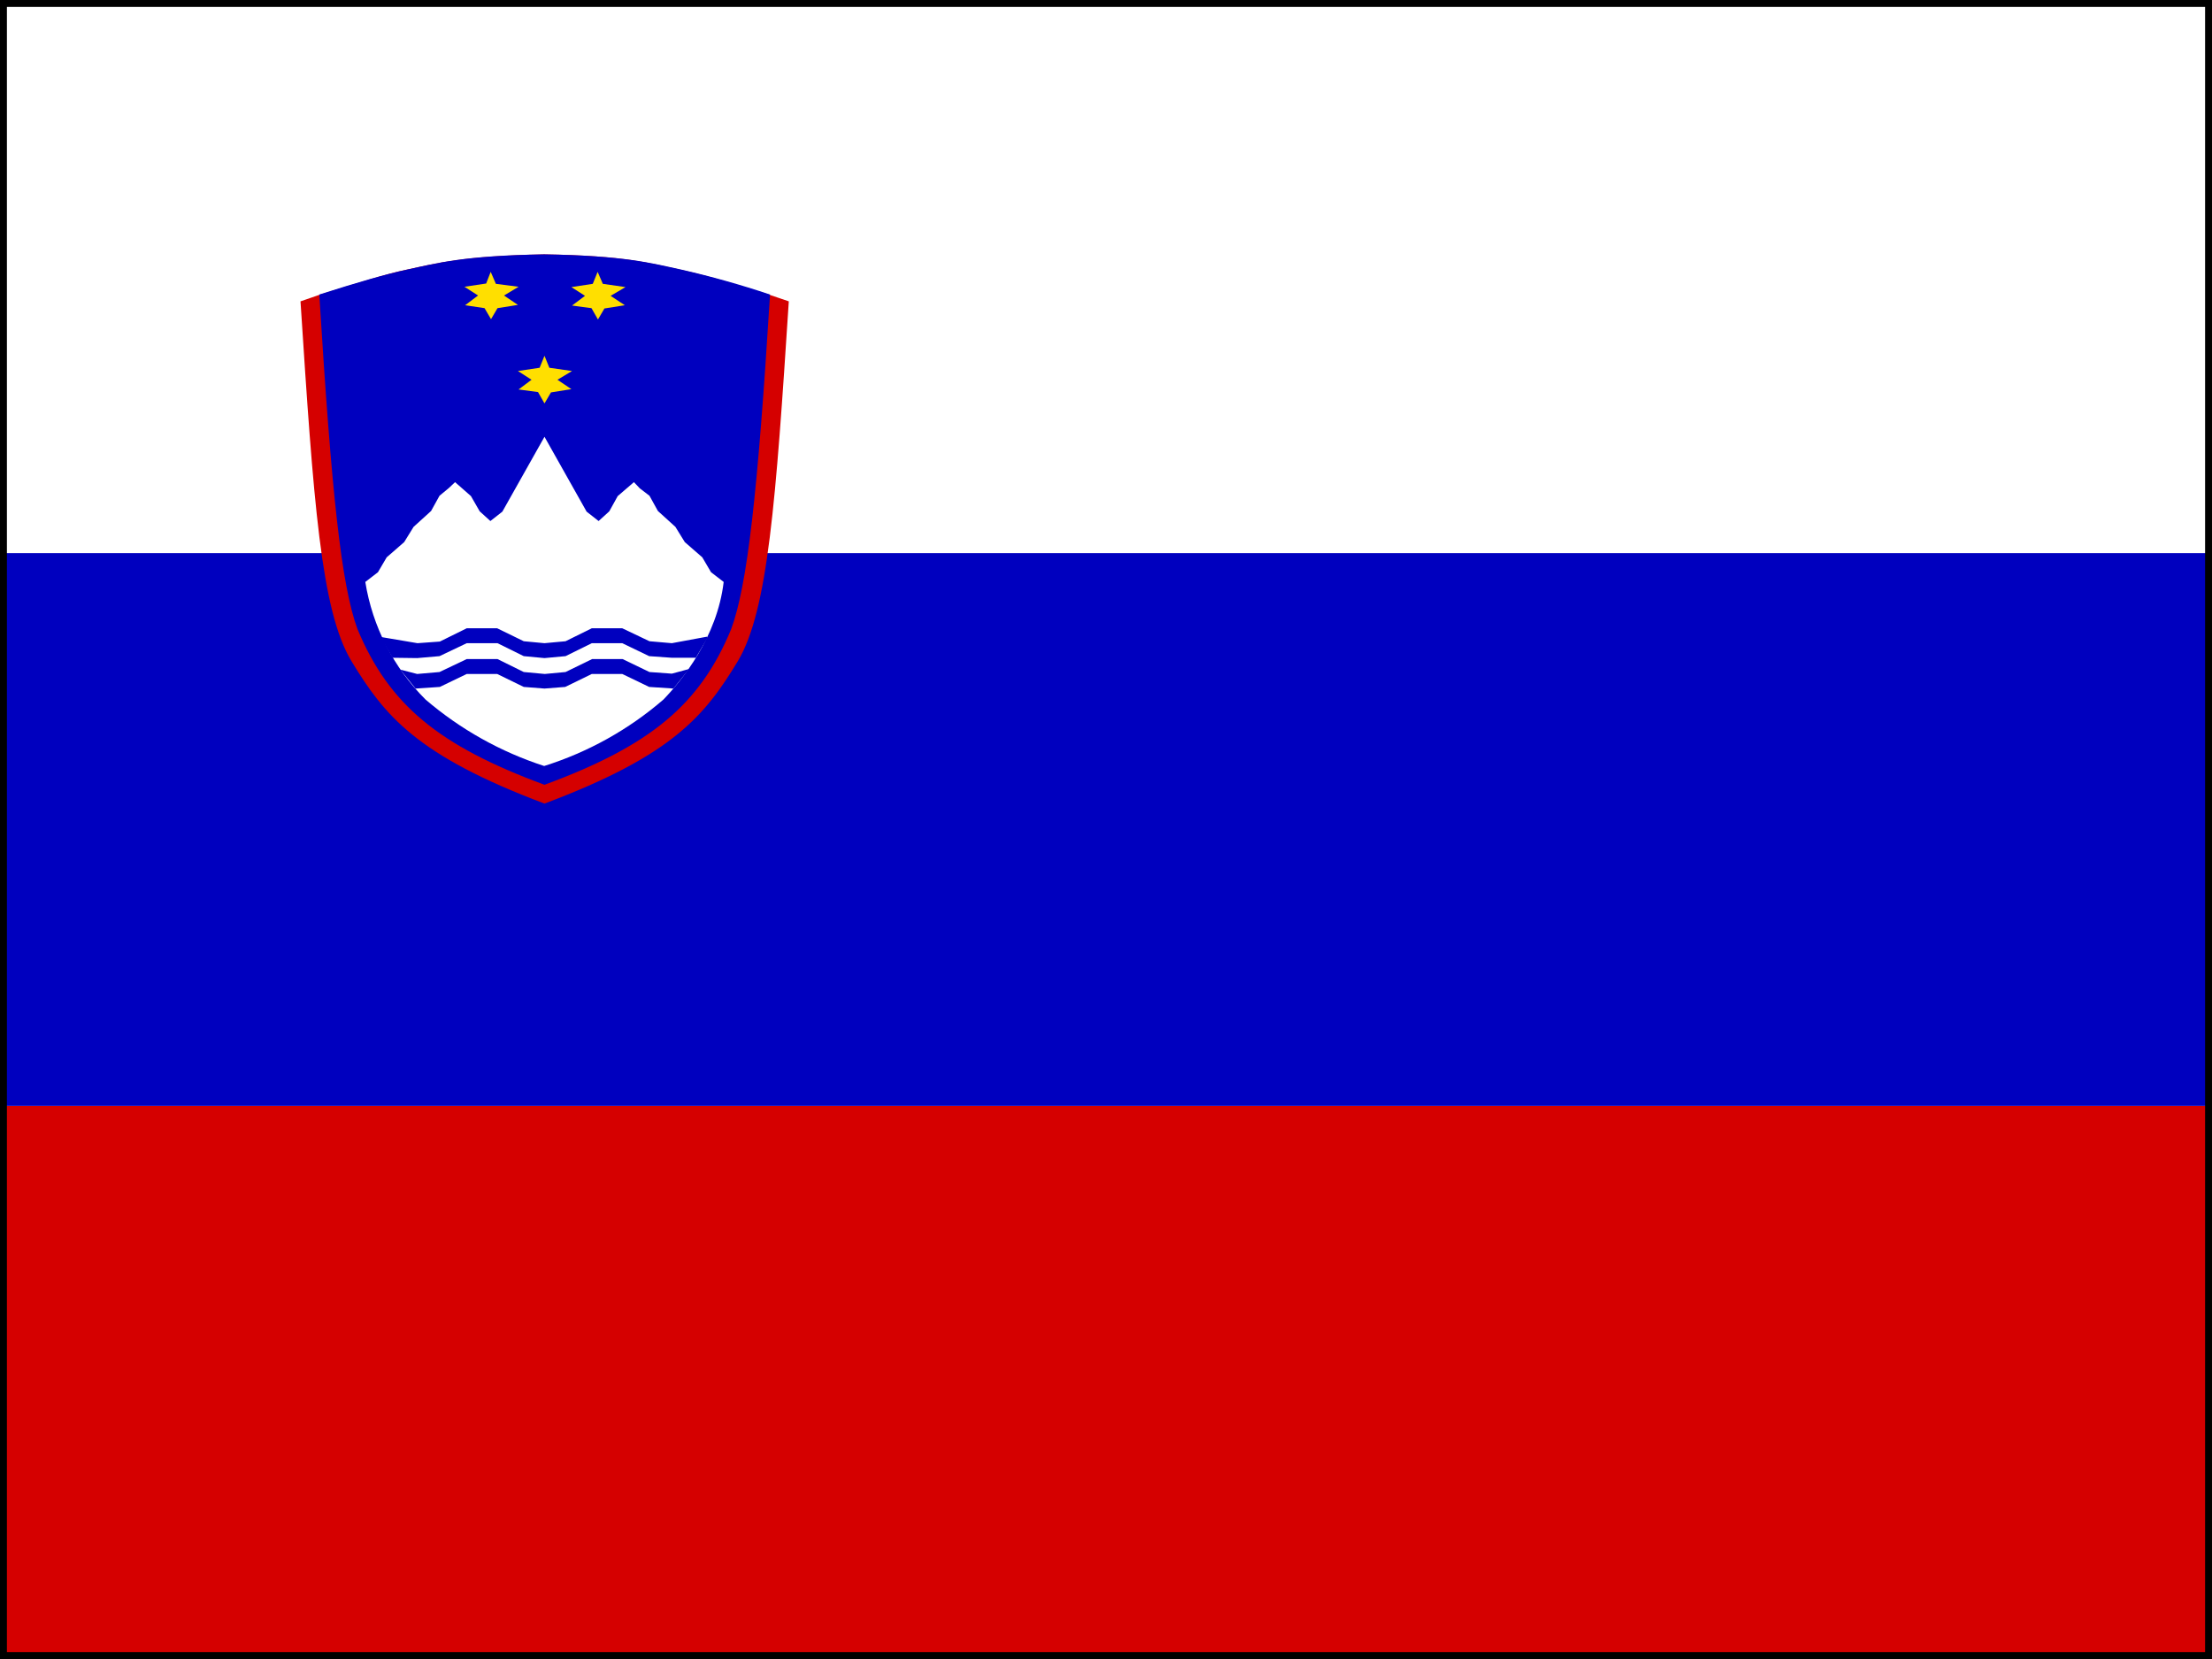
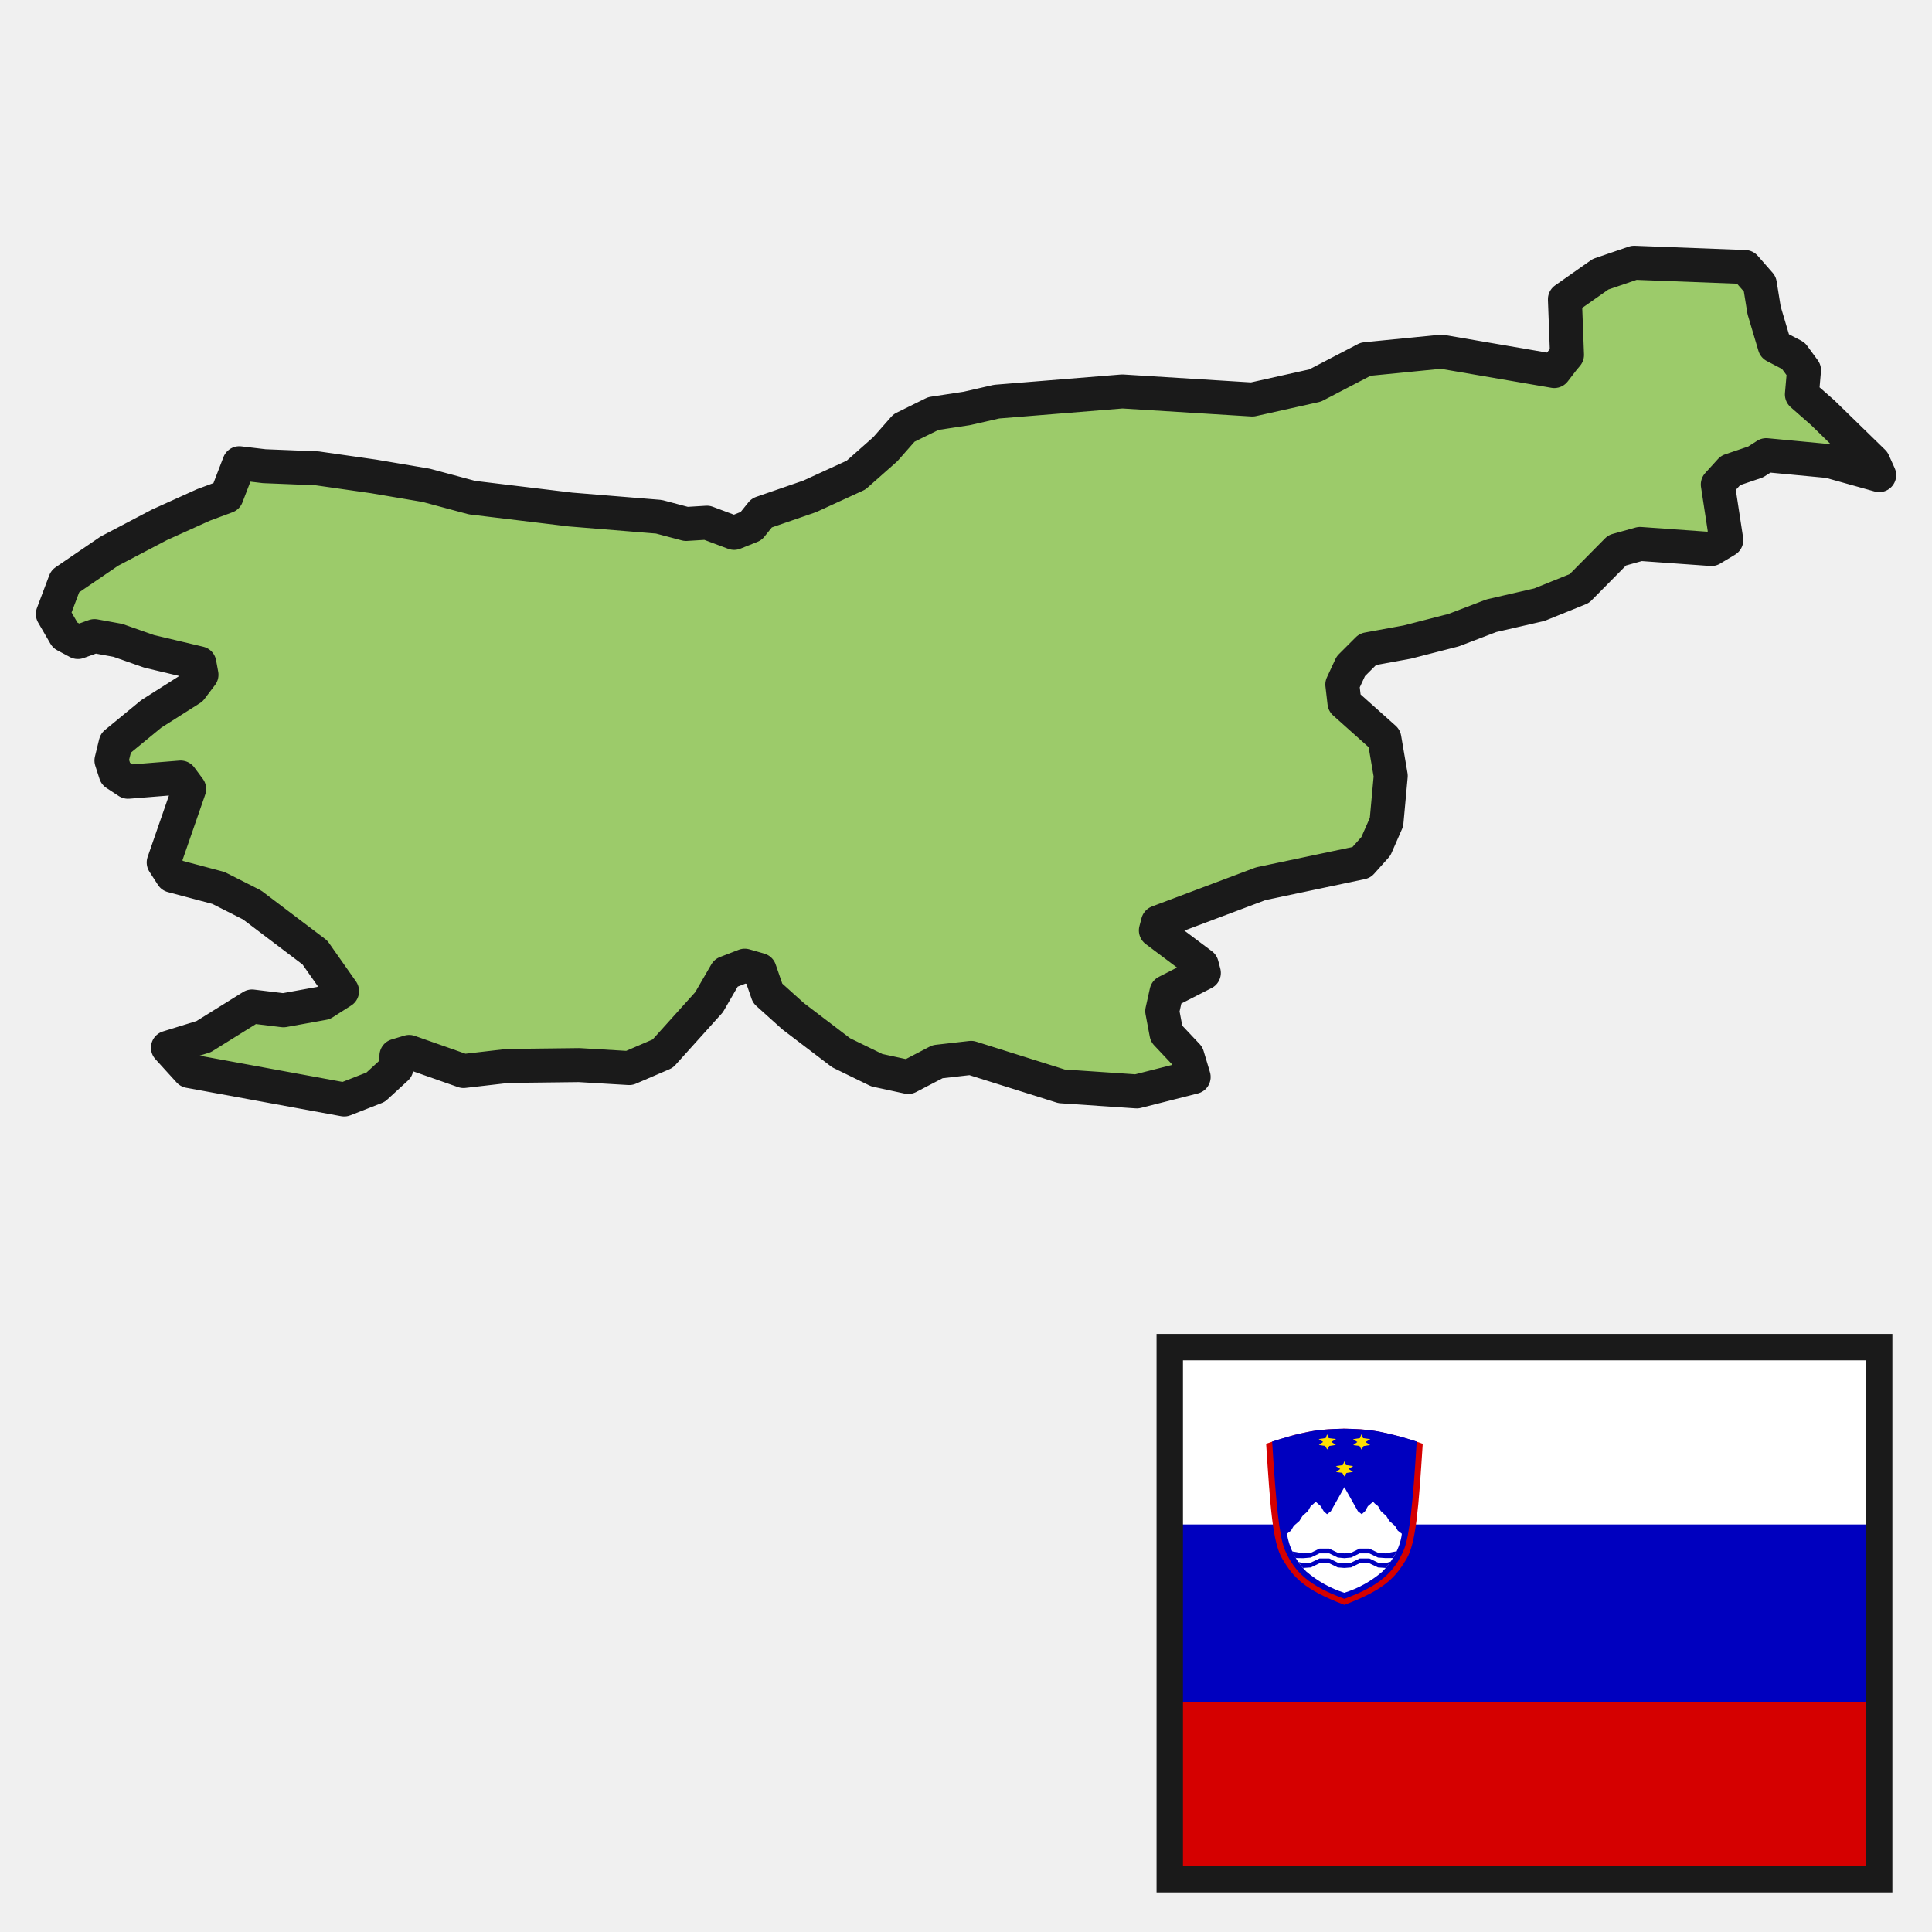
- <svg xmlns="http://www.w3.org/2000/svg" id="flag-icons-si" viewBox="0 0 640 480">
-   <defs>
-     <clipPath id="si-a">
-       <path fill-opacity=".7" d="M-15 0h682.6v512H-15.1z" />
-     </clipPath>
-   </defs>
-   <g fill-rule="evenodd" stroke-width="1pt" clip-path="url(#si-a)" transform="translate(14.1)scale(.9375)">
-     <path fill="#fff" d="M-62 0H962v512H-62z" />
-     <path fill="#d50000" d="M-62 341.3H962V512H-62z" />
-     <path fill="#0000bf" d="M-62 170.7H962v170.6H-62z" />
-     <path fill="#d50000" d="M228.4 93c-4 61.6-6.4 95.4-15.7 111-10.2 16.8-20 29.1-59.7 44-39.6-14.9-49.4-27.2-59.6-44-9.4-15.6-11.7-49.4-15.7-111l5.8-2c11.8-3.6 20.6-6.5 27.1-7.8 9.3-2 17.3-4.2 42.3-4.7 25 .4 33 2.8 42.3 4.8q9.7 2.1 27.3 7.7z" />
-     <path fill="#0000bf" d="M222.6 91c-3.8 61.5-7 89.7-12 103.2-9.6 23.2-24.8 35.9-57.6 48-32.8-12.1-48-24.8-57.7-48-5-13.6-8-41.7-11.8-103.3q17.4-5.6 27.1-7.7c9.3-2 17.3-4.3 42.3-4.7 25 .4 33 2.7 42.3 4.7a284 284 0 0 1 27.4 7.7z" />
-     <path fill="#ffdf00" d="m153 109.8 1.5 3.7 7 1-4.5 2.7 4.3 2.9-6.3 1-2 3.4-2-3.5-6-.8 4-3-4.2-2.7 6.7-1z" />
-     <path fill="#fff" d="m208.3 179.6-3.9-3-2.7-4.6-5.4-4.7-2.9-4.7-5.4-4.9-2.6-4.7-3-2.3-1.8-1.9-5 4.3-2.6 4.7-3.3 3-3.7-2.9-2.7-4.8-10.3-18.3-10.3 18.3-2.7 4.8-3.7 2.9-3.3-3-2.7-4.7-4.9-4.3-1.9 1.8-2.9 2.4-2.6 4.7-5.4 4.9-2.9 4.7-5.4 4.7-2.7 4.6-3.9 3a66 66 0 0 0 18.6 36.3 107 107 0 0 0 36.6 20.5 104 104 0 0 0 36.8-20.5c5.8-6 16.6-19.3 18.6-36.3" />
-     <path fill="#ffdf00" d="m169.4 83.9 1.6 3.7 7 1-4.6 2.7 4.4 2.9-6.3 1-2 3.4-2-3.5-6-.8 4-3-4.2-2.7 6.6-1zm-33 0 1.6 3.7 7 .9-4.5 2.7 4.3 2.9-6.3 1-2 3.4-2-3.4-6-.9 4-3-4.2-2.7 6.7-1z" />
-     <path fill="#0000bf" d="M199.7 203h-7.4l-7-.5-8.3-4h-9.4l-8.1 4-6.5.6-6.4-.6-8.1-4H129l-8.4 4-6.9.6-7.6-.1-3.6-6.2.1-.2 11.2 1.9 6.9-.5 8.3-4.1h9.4l8.2 4 6.4.6 6.5-.6 8.1-4h9.4l8.4 4 6.9.6 10.8-2 .2.4zm-86.4 9.5 7.4-.5 8.3-4h9.4l8.2 4 6.4.5 6.4-.5 8.2-4h9.4l8.3 4 7.5.5 4.8-6h-.1l-5.2 1.4-6.9-.5-8.3-4h-9.4l-8.2 4-6.4.6-6.5-.6-8.1-4H129l-8.4 4-6.9.6-5-1.3v.2l4.5 5.6z" />
+ <svg xmlns="http://www.w3.org/2000/svg" viewBox="0 0 512 512">
+   <g transform="translate(-32.15 -107.65) scale(1.1256)">
+     <path d="M 471.0 207.5 L 459.2 204.2 L 444.4 202.8 L 441.9 204.4 L 436.0 206.4 L 433.0 209.7 L 435.0 222.8 L 431.5 224.9 L 414.7 223.7 L 409.3 225.2 L 400.4 234.2 L 391.0 238.0 L 379.7 240.6 L 370.8 244.0 L 359.9 246.8 L 350.6 248.5 L 346.6 252.5 L 344.6 256.8 L 345.1 261.1 L 354.5 269.5 L 356.0 278.3 L 355.0 289.2 L 352.5 294.9 L 349.1 298.7 L 325.4 303.7 L 301.2 312.8 L 300.7 314.7 L 311.5 322.8 L 312.0 324.7 L 303.2 329.2 L 302.2 333.7 L 303.2 339.0 L 308.1 344.2 L 309.6 349.2 L 296.2 352.6 L 278.5 351.4 L 257.2 344.7 L 249.3 345.6 L 242.4 349.2 L 235.0 347.6 L 226.6 343.5 L 215.3 334.9 L 209.3 329.5 L 207.4 324.0 L 203.9 323.0 L 199.5 324.7 L 195.5 331.6 L 184.6 343.7 L 176.7 347.1 L 164.9 346.4 L 148.1 346.6 L 137.7 347.8 L 124.9 343.3 L 121.9 344.2 L 121.9 347.1 L 117.0 351.6 L 109.6 354.5 L 73.1 347.8 L 68.1 342.3 L 76.5 339.7 L 87.9 332.6 L 95.3 333.5 L 104.7 331.8 L 109.1 329.0 L 102.7 319.9 L 87.9 308.7 L 80.0 304.7 L 69.1 301.8 L 67.1 298.7 L 73.1 281.4 L 71.1 278.7 L 58.7 279.7 L 55.8 277.8 L 54.8 274.7 L 55.8 270.6 L 64.2 263.7 L 73.5 257.8 L 76.0 254.5 L 75.5 251.8 L 63.7 249.0 L 56.3 246.4 L 50.8 245.4 L 46.9 246.8 L 43.9 245.2 L 41.0 240.2 L 43.9 232.5 L 54.3 225.4 L 66.1 219.2 L 76.5 214.5 L 81.9 212.5 L 84.9 204.7 L 90.8 205.4 L 103.2 205.9 L 116.5 207.8 L 128.9 209.9 L 139.7 212.8 L 162.9 215.6 L 183.7 217.3 L 190.1 219.0 L 195.0 218.7 L 201.4 221.1 L 205.4 219.5 L 207.9 216.4 L 219.2 212.5 L 230.1 207.5 L 237.0 201.4 L 241.4 196.4 L 248.3 193.0 L 256.2 191.8 L 263.2 190.2 L 292.8 187.8 L 323.4 189.7 L 338.2 186.4 L 350.1 180.2 L 367.3 178.5 L 368.3 178.5 L 394.5 183.0 L 396.5 180.4 L 397.5 179.2 L 397.0 166.1 L 405.4 160.2 L 413.3 157.5 L 439.4 158.5 L 442.9 162.5 L 443.9 168.7 L 446.4 177.1 L 450.8 179.4 L 453.3 182.8 L 452.8 188.5 L 457.7 192.8 L 469.6 204.4 L 471.0 207.5 Z" fill="#9ccb6a" stroke="#1a1a1a" stroke-width="8" stroke-linejoin="round" fill-rule="evenodd" />
  </g>
-   <rect x="1" y="1" width="638" height="478" fill="none" stroke="#000000" stroke-width="2" />
+   <rect x="310" y="357" width="188" height="141" fill="#ffffff" />
+   <g transform="translate(310 357) scale(0.29375)">
+     <defs>
+       <clipPath id="si-a">
+         <path fill-opacity=".7" d="M-15 0h682.6v512H-15.1z" />
+       </clipPath>
+     </defs>
+     <g fill-rule="evenodd" stroke-width="1pt" clip-path="url(#si-a)" transform="translate(14.1)scale(.9375)">
+       <path fill="#fff" d="M-62 0H962v512H-62z" />
+       <path fill="#d50000" d="M-62 341.3H962V512H-62z" />
+       <path fill="#0000bf" d="M-62 170.7H962v170.6H-62z" />
+       <path fill="#d50000" d="M228.4 93c-4 61.6-6.4 95.4-15.7 111-10.2 16.8-20 29.1-59.7 44-39.6-14.9-49.4-27.2-59.6-44-9.4-15.6-11.7-49.4-15.7-111l5.8-2c11.8-3.6 20.6-6.5 27.1-7.8 9.3-2 17.3-4.2 42.3-4.7 25 .4 33 2.8 42.3 4.8q9.7 2.1 27.3 7.7z" />
+       <path fill="#0000bf" d="M222.6 91c-3.8 61.5-7 89.7-12 103.2-9.6 23.2-24.8 35.9-57.6 48-32.8-12.1-48-24.8-57.7-48-5-13.6-8-41.7-11.8-103.3q17.4-5.6 27.1-7.7c9.3-2 17.3-4.3 42.3-4.7 25 .4 33 2.7 42.3 4.7a284 284 0 0 1 27.4 7.7z" />
+       <path fill="#ffdf00" d="m153 109.8 1.5 3.7 7 1-4.5 2.7 4.3 2.9-6.3 1-2 3.4-2-3.5-6-.8 4-3-4.2-2.7 6.7-1z" />
+       <path fill="#fff" d="m208.3 179.6-3.9-3-2.7-4.6-5.4-4.7-2.9-4.7-5.4-4.9-2.6-4.7-3-2.3-1.8-1.9-5 4.3-2.6 4.7-3.3 3-3.7-2.9-2.7-4.8-10.3-18.3-10.3 18.3-2.7 4.8-3.7 2.9-3.3-3-2.7-4.7-4.9-4.3-1.9 1.8-2.9 2.4-2.6 4.7-5.4 4.9-2.9 4.7-5.4 4.7-2.7 4.6-3.9 3a66 66 0 0 0 18.6 36.3 107 107 0 0 0 36.6 20.5 104 104 0 0 0 36.8-20.5c5.8-6 16.6-19.3 18.6-36.3" />
+       <path fill="#ffdf00" d="m169.4 83.9 1.6 3.7 7 1-4.6 2.7 4.4 2.9-6.3 1-2 3.4-2-3.5-6-.8 4-3-4.2-2.7 6.6-1zm-33 0 1.6 3.7 7 .9-4.5 2.7 4.3 2.9-6.3 1-2 3.4-2-3.4-6-.9 4-3-4.2-2.7 6.7-1z" />
+       <path fill="#0000bf" d="M199.7 203h-7.4l-7-.5-8.3-4h-9.4l-8.1 4-6.5.6-6.4-.6-8.1-4H129l-8.4 4-6.9.6-7.6-.1-3.6-6.2.1-.2 11.2 1.9 6.9-.5 8.3-4.1h9.4l8.2 4 6.4.6 6.5-.6 8.1-4h9.4l8.4 4 6.9.6 10.8-2 .2.4zm-86.4 9.5 7.4-.5 8.3-4h9.4l8.2 4 6.4.5 6.4-.5 8.2-4h9.4l8.3 4 7.5.5 4.8-6h-.1l-5.2 1.4-6.9-.5-8.3-4h-9.4l-8.2 4-6.4.6-6.5-.6-8.1-4H129l-8.4 4-6.9.6-5-1.3v.2l4.5 5.6z" />
+     </g>
+     <rect x="1" y="1" width="638" height="478" fill="none" stroke="#000000" stroke-width="2" />
+   </g>
+   <rect x="310" y="357" width="188" height="141" fill="none" stroke="#1a1a1a" stroke-width="7" />
</svg>
